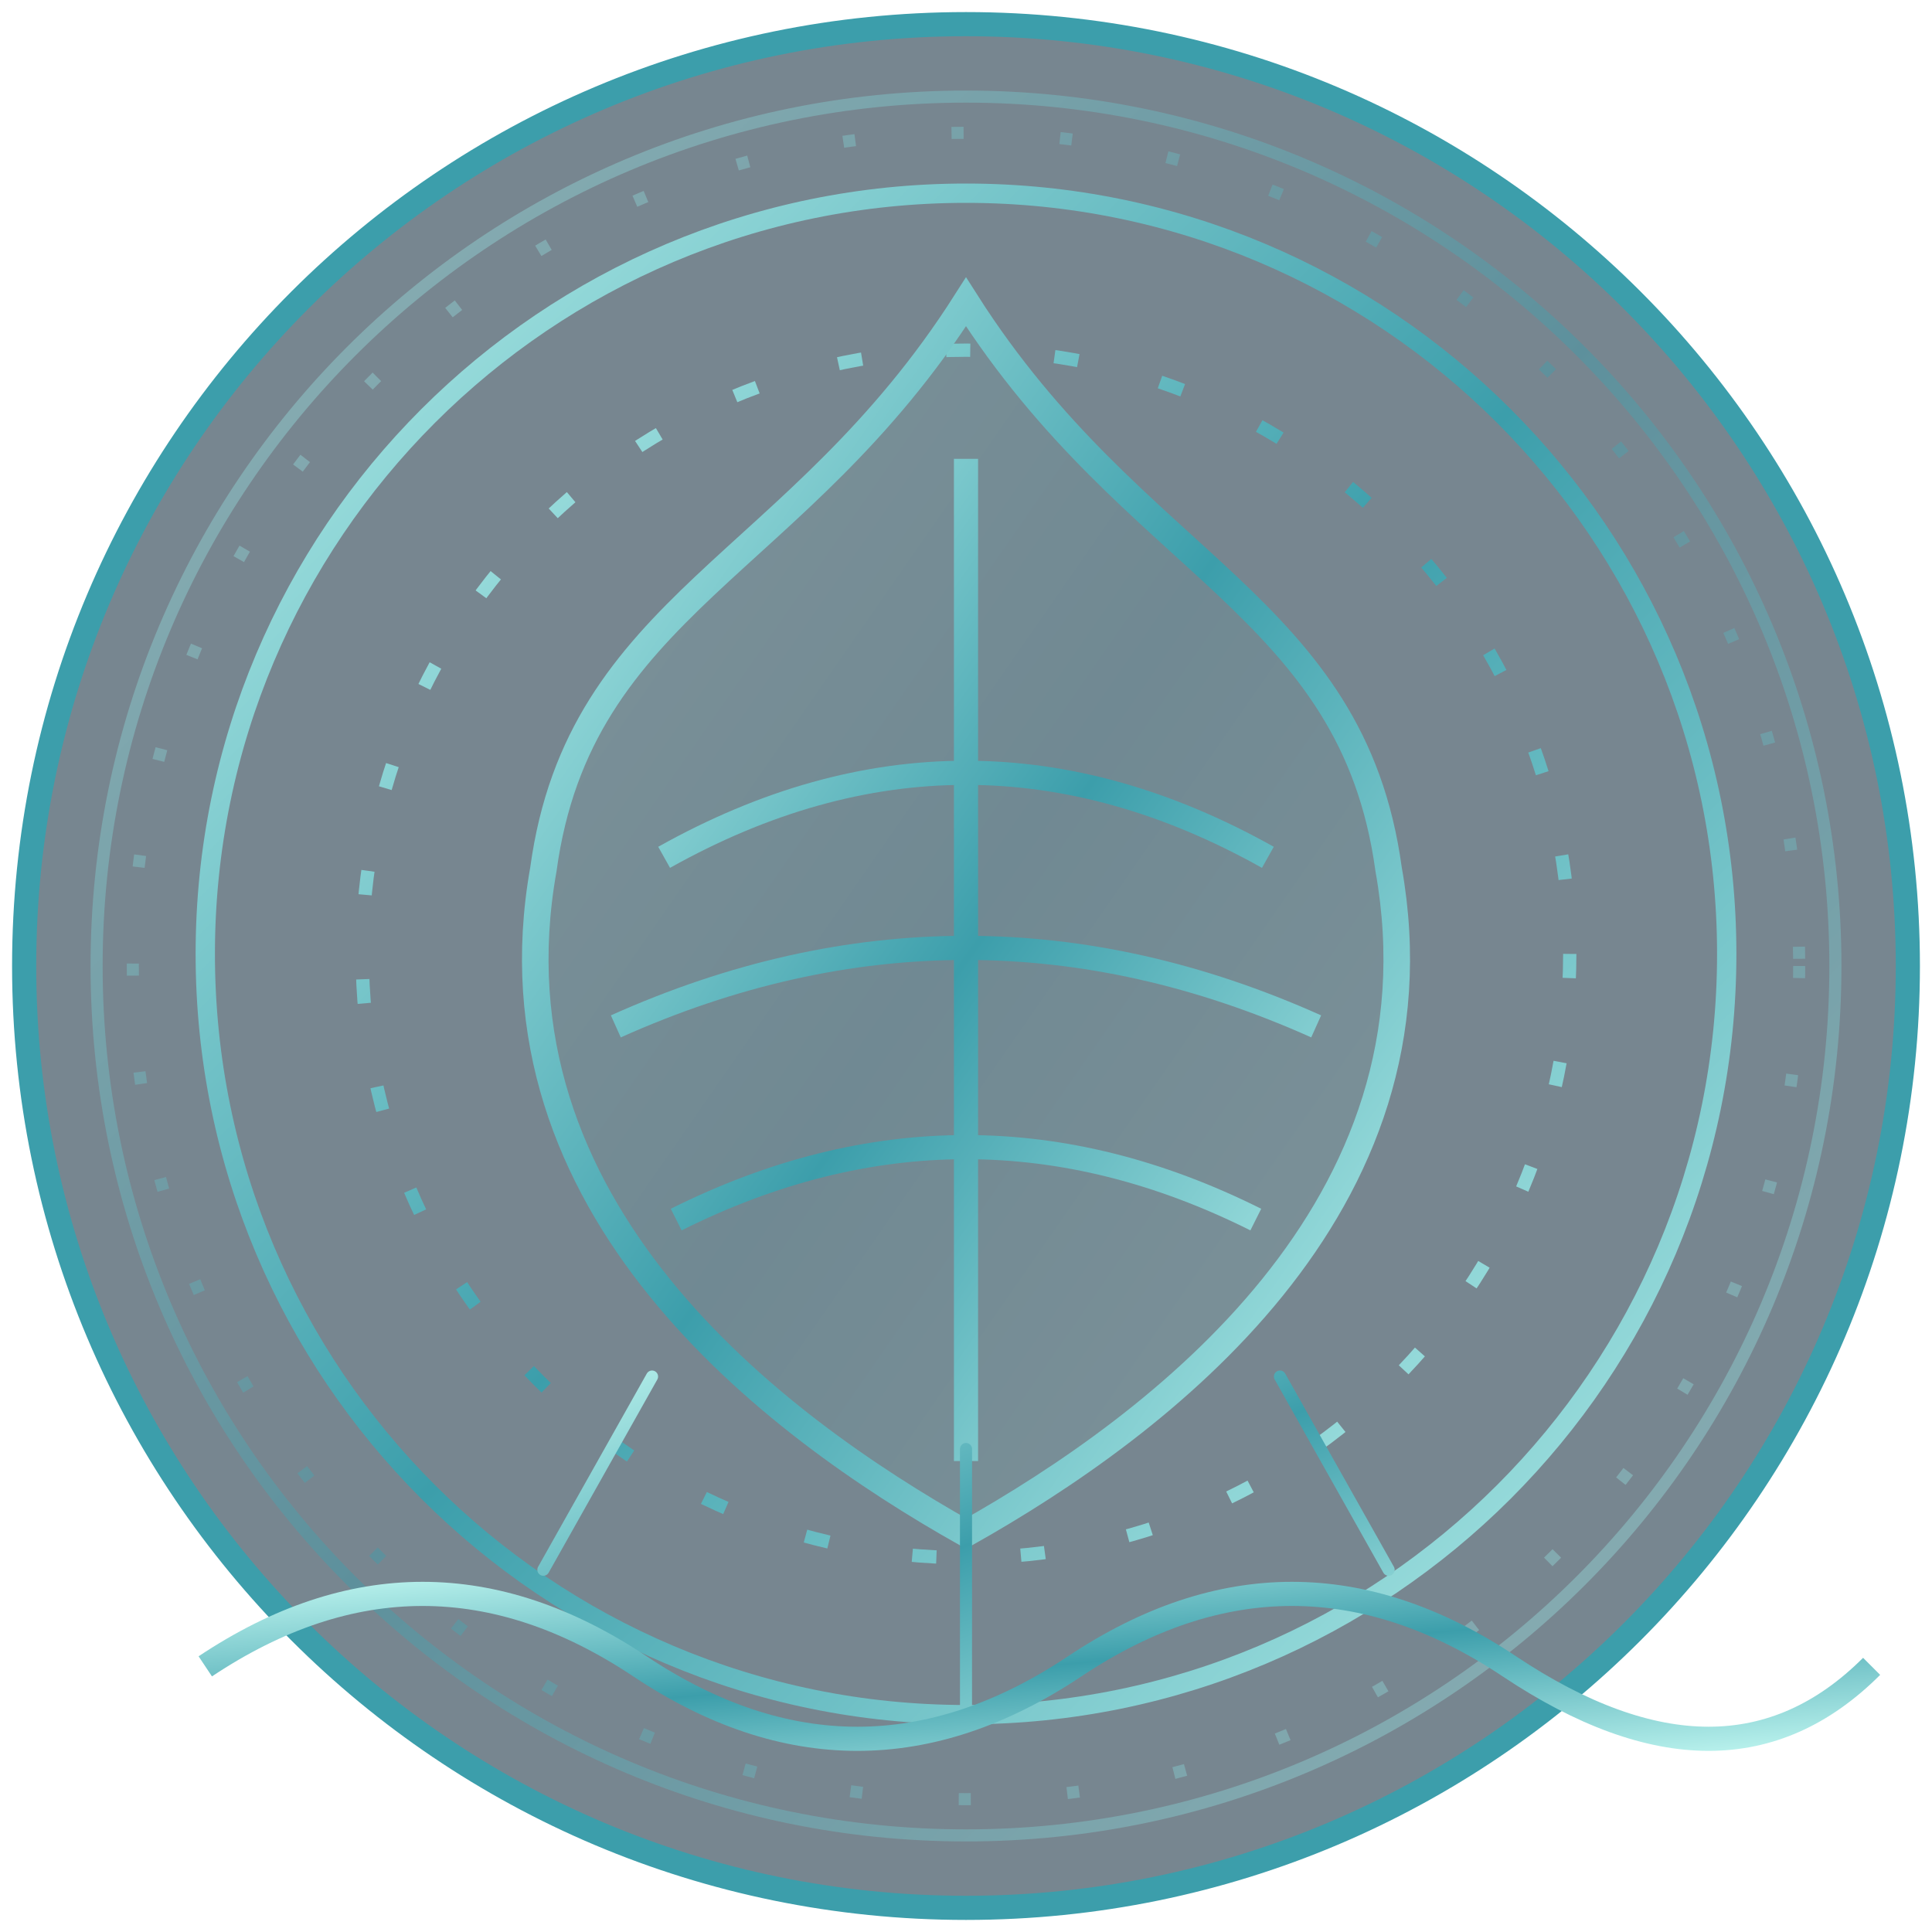
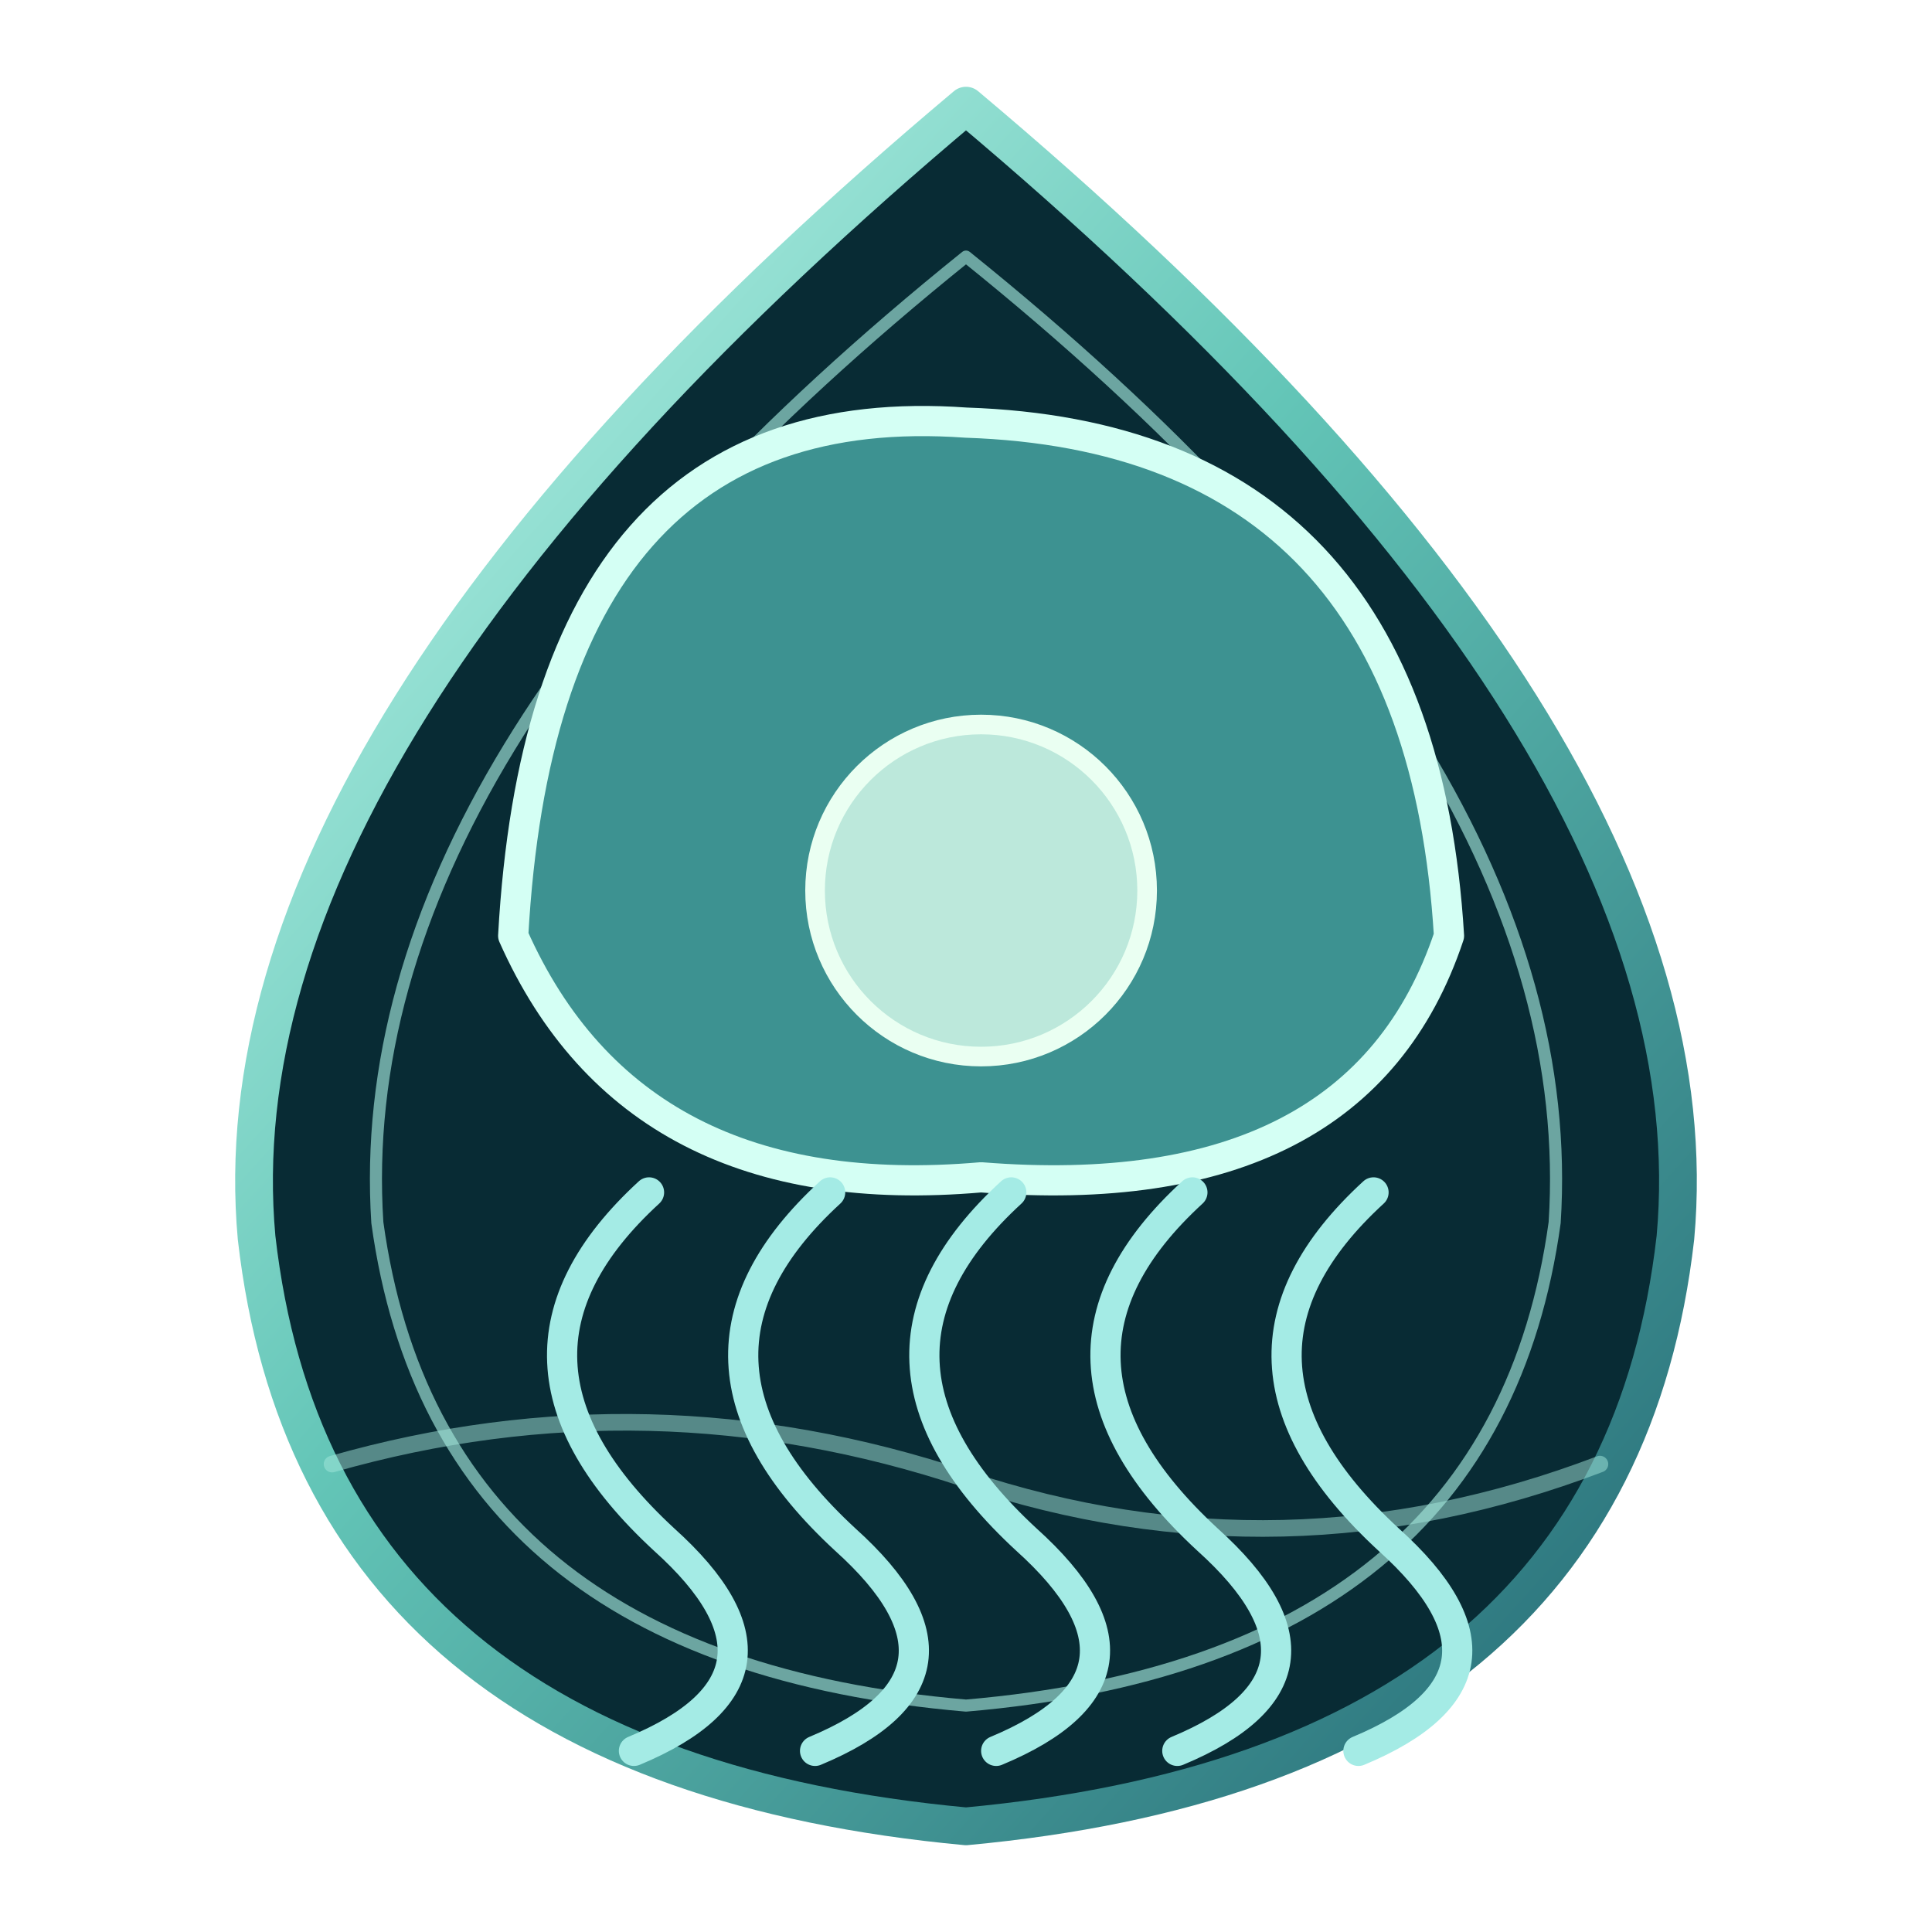
- <svg xmlns="http://www.w3.org/2000/svg" viewBox="0 0 160 160" fill="none" aria-hidden="true">
+ <svg xmlns="http://www.w3.org/2000/svg" viewBox="0 0 128 128" fill="none">
  <defs>
-     <linearGradient id="metal" x1="0" y1="0" x2="1" y2="1">
-       <stop stop-color="#b8f1ec" />
-       <stop offset=".50" stop-color="#3c9eab" />
-       <stop offset="1" stop-color="#b8f1ec" />
+     <linearGradient id="metal" x1="0" y1="0" x2=".9" y2="1">
+       <stop stop-color="#c6fbef" />
+       <stop offset=".46" stop-color="#63c5b7" />
+       <stop offset="1" stop-color="#286f79" />
    </linearGradient>
-     <radialGradient id="shine">
-       <stop stop-color="#3c9eab" stop-opacity=".36" />
-       <stop offset="1" stop-color="#3c9eab" stop-opacity="0" />
+     <linearGradient id="darkmetal" x1="0" y1="0" x2="1" y2="1">
+       <stop stop-color="#286f79" />
+       <stop offset=".6" stop-color="#071d25" />
+       <stop offset="1" stop-color="#63c5b7" />
+     </linearGradient>
+     <radialGradient id="light">
+       <stop stop-color="#63c5b7" stop-opacity=".41" />
+       <stop offset=".53" stop-color="#286f79" stop-opacity=".16" />
+       <stop offset="1" stop-color="#286f79" stop-opacity="0" />
    </radialGradient>
-     <linearGradient id="fade" x1="0" x2="1">
-       <stop stop-color="white" stop-opacity="0" />
-       <stop offset=".33" stop-color="white" stop-opacity=".05" />
-       <stop offset=".62" stop-color="white" stop-opacity=".9" />
-       <stop offset="1" stop-color="white" />
+     <linearGradient id="fade">
+       <stop stop-color="#fff" stop-opacity="0" />
+       <stop offset=".39" stop-color="#fff" stop-opacity=".22" />
+       <stop offset=".62" stop-color="#fff" stop-opacity=".9" />
+       <stop offset="1" stop-color="#fff" />
    </linearGradient>
-     <mask id="f">
+     <mask id="leftFade">
      <rect width="860" height="300" fill="url(#fade)" />
    </mask>
+     <radialGradient id="orb">
+       <stop stop-color="#c6fbef" stop-opacity=".95" />
+       <stop offset=".68" stop-color="#63c5b7" stop-opacity=".56" />
+       <stop offset="1" stop-color="#286f79" stop-opacity=".13" />
+     </radialGradient>
  </defs>
-   <circle cx="80" cy="80" r="78" fill="#082435" fill-opacity=".55" stroke="#3c9eab" stroke-width="2" />
-   <circle cx="80" cy="80" r="72" stroke="url(#metal)" opacity=".44" />
-   <circle cx="80" cy="80" r="69" stroke="url(#metal)" stroke-dasharray="1 8" opacity=".42" />
-   <g>
-     <circle cx="80" cy="79" r="63" stroke="url(#metal)" stroke-width="1.6" />
-     <circle cx="80" cy="79" r="50" stroke="url(#metal)" stroke-width="1.1" stroke-dasharray="2 7" />
-     <path d="M80 25C94 47 112 50 115 72C120 100 96 118 80 127C64 118 40 100 45 72C48 50 66 47 80 25Z" stroke="url(#metal)" stroke-width="2.2" fill="url(#metal)" fill-opacity=".12" />
-     <path d="M80 38v83M55 71q25-14 50 0M51 85q29-13 58 0M56 101q24-12 48 0" stroke="url(#metal)" stroke-width="2" />
-     <path d="M80 120v22m-26-28-9 16m61-16 9 16" stroke="url(#metal)" stroke-linecap="round" />
-     <path d="M17 138q18-12 36 0t36 0t36 0t30 0" stroke="url(#metal)" stroke-width="2" />
-   </g>
+   <path d="M64 7Q114 49 111 82Q107 117 64 121Q21 117 17 82Q14 49 64 7Z" stroke="url(#metal)" stroke-width="2.5" opacity="1" fill="#082b34" stroke-linecap="round" stroke-linejoin="round" />
+   <path d="M64 17Q105 50 103 81Q99 110 64 113Q29 110 25 81Q23 50 64 17Z" stroke="#a2e7db" stroke-width="0.8" opacity="0.65" fill="none" stroke-linecap="round" stroke-linejoin="round" />
+   <path d="M22 97Q43 91 64 98T106 97" stroke="#a4e8dc" stroke-width="1.1" opacity="0.5" fill="none" stroke-linecap="round" stroke-linejoin="round" />
+   <path d="M34 62Q36 26 64 28Q94 29 96 62Q90 80 65 78Q42 80 34 62Z" stroke="#d4fff4" stroke-width="2" opacity="1" fill="#3d9291" stroke-linecap="round" stroke-linejoin="round" />
+   <path d="M43 79q-12 11 1 23q10 9-2 14" stroke="#a4ebe5" stroke-width="2" opacity="1" fill="none" stroke-linecap="round" stroke-linejoin="round" />
+   <path d="M55 79q-12 11 1 23q10 9-2 14" stroke="#a4ebe5" stroke-width="2" opacity="1" fill="none" stroke-linecap="round" stroke-linejoin="round" />
+   <path d="M67 79q-12 11 1 23q10 9-2 14" stroke="#a4ebe5" stroke-width="2" opacity="1" fill="none" stroke-linecap="round" stroke-linejoin="round" />
+   <path d="M79 79q-12 11 1 23q10 9-2 14" stroke="#a4ebe5" stroke-width="2" opacity="1" fill="none" stroke-linecap="round" stroke-linejoin="round" />
+   <path d="M91 79q-12 11 1 23q10 9-2 14" stroke="#a4ebe5" stroke-width="2" opacity="1" fill="none" stroke-linecap="round" stroke-linejoin="round" />
+   <circle cx="65" cy="59" r="11" fill="#bce8db" stroke="#eafff2" stroke-width="1.3" opacity="1" />
</svg>
